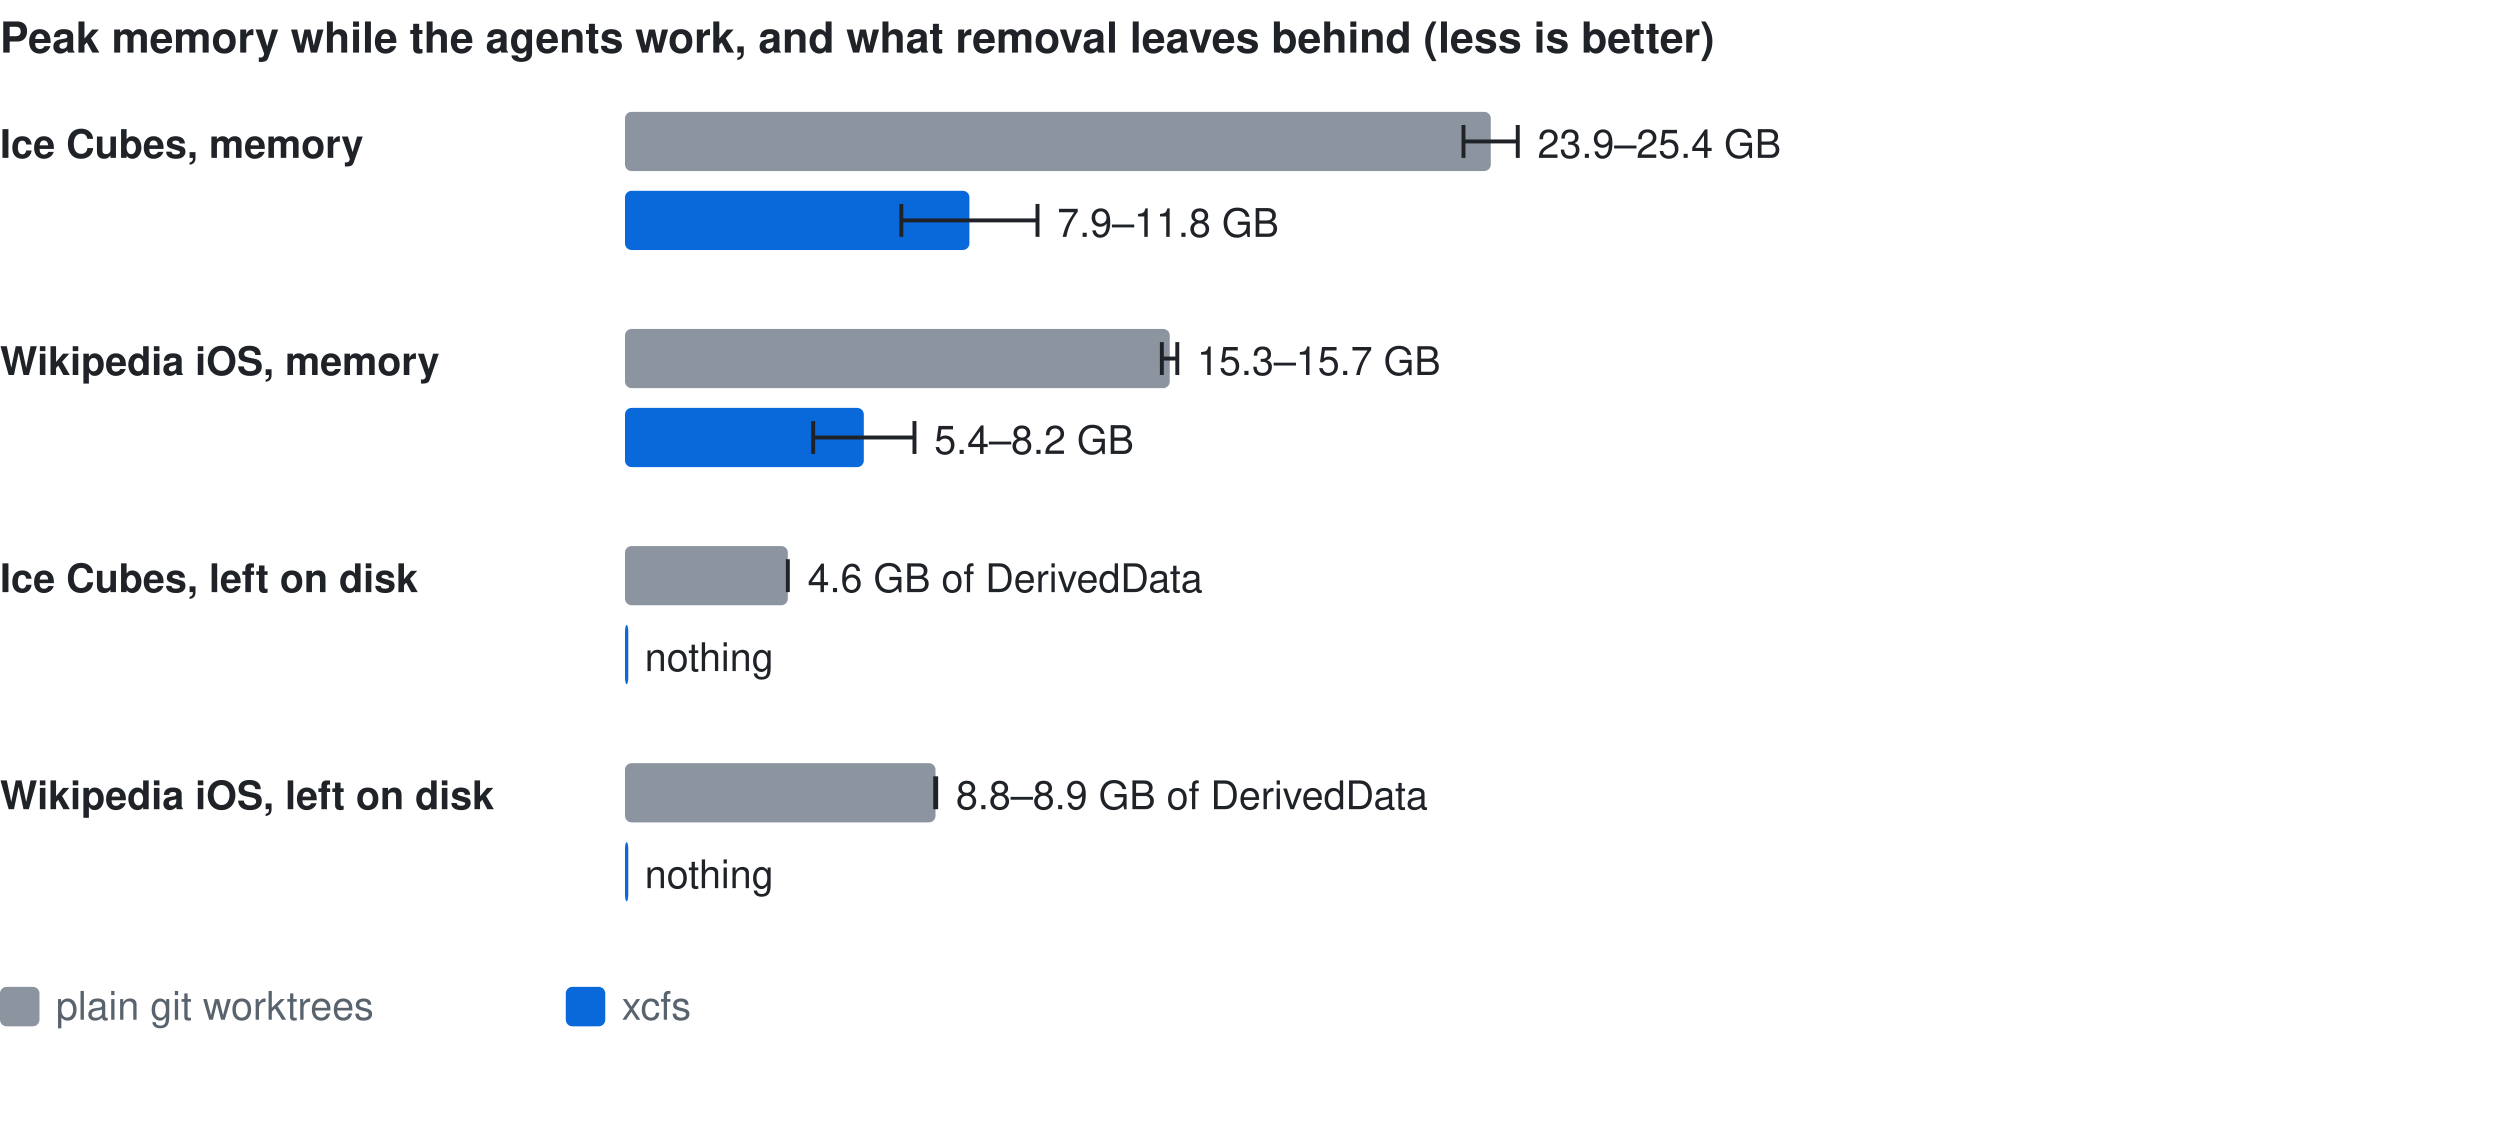
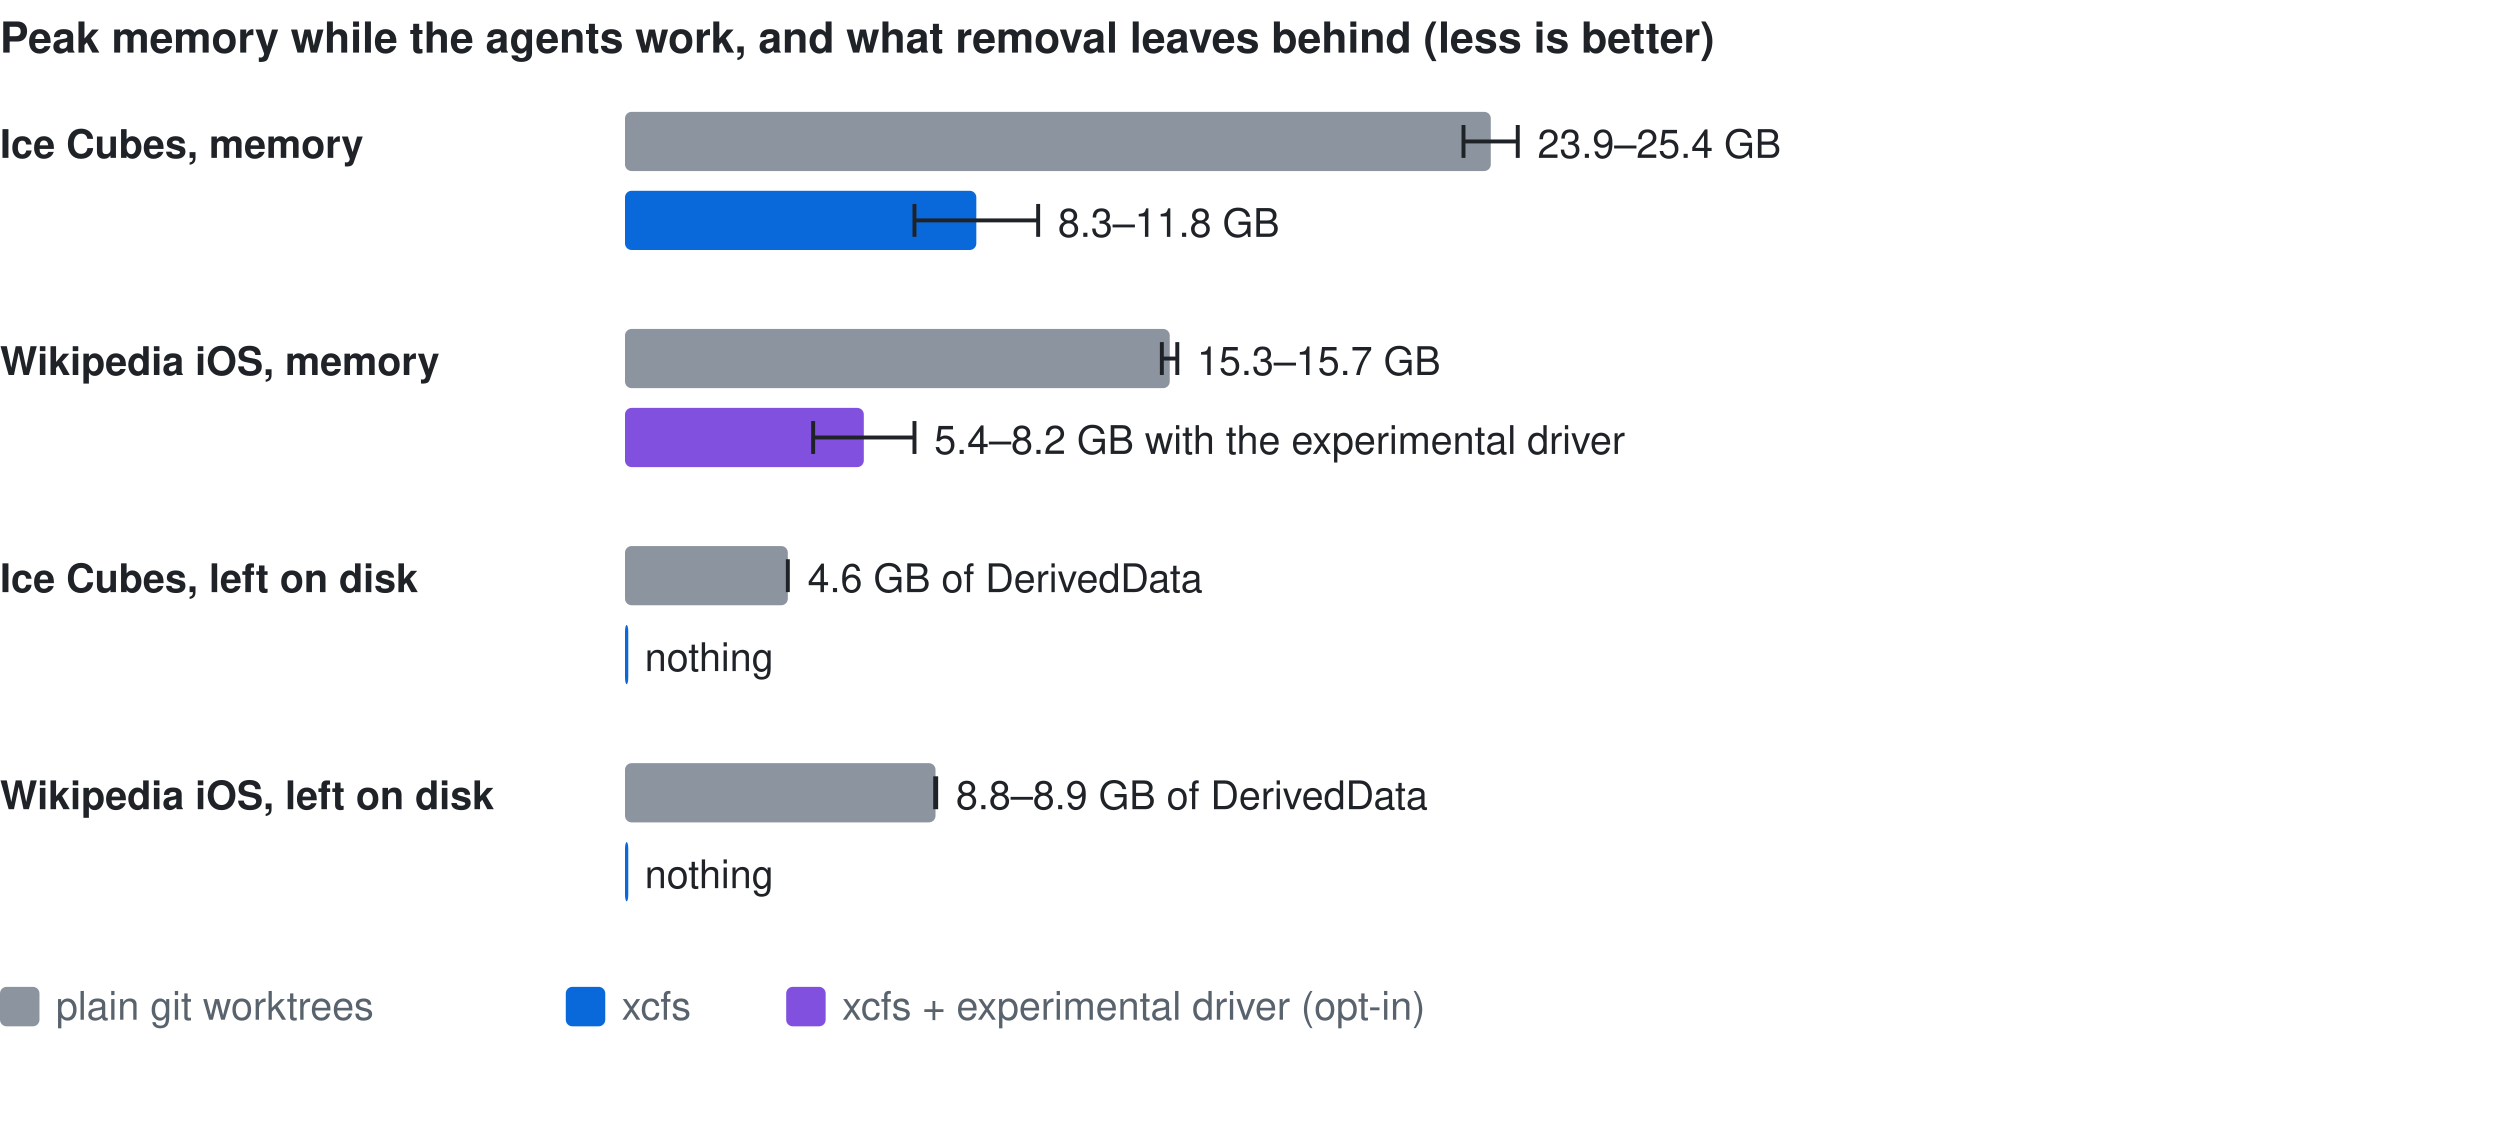
<svg xmlns="http://www.w3.org/2000/svg" width="760" height="342" viewBox="0 0 760 342" font-family="-apple-system, BlinkMacSystemFont, 'Segoe UI', Helvetica, Arial, sans-serif" font-size="12">
  <text x="0" y="16" fill="#1f2328" font-size="13" font-weight="600">Peak memory while the agents work, and what removal leaves behind (less is better)</text>
  <text x="0" y="48" fill="#1f2328" font-weight="600">Ice Cubes, memory</text>
  <rect x="190.0" y="34" width="263.2" height="18" rx="2" fill="#8c959f" />
  <path d="M444.9 43.0 H461.4 M444.9 38.0 V48.0 M461.4 38.0 V48.0" stroke="#1f2328" stroke-width="1.2" fill="none" />
  <text x="467.4" y="48" fill="#1f2328">23.9–25.4 GB</text>
-   <rect x="190.0" y="58" width="104.7" height="18" rx="2" fill="#0969da" />
-   <path d="M274.0 67.0 H315.4 M274.0 62.0 V72.0 M315.4 62.0 V72.0" stroke="#1f2328" stroke-width="1.2" fill="none" />
-   <text x="321.4" y="72" fill="#1f2328">7.9–11.8 GB</text>
+   <rect x="190.0" y="58" width="106.8" height="18" rx="2" fill="#0969da" />
+   <path d="M278.0 67.0 H315.6 M278.0 62.0 V72.0 M315.6 62.0 V72.0" stroke="#1f2328" stroke-width="1.2" fill="none" />
+   <text x="321.6" y="72" fill="#1f2328">8.3–11.8 GB</text>
  <text x="0" y="114" fill="#1f2328" font-weight="600">Wikipedia iOS, memory</text>
  <rect x="190.0" y="100" width="165.6" height="18" rx="2" fill="#8c959f" />
  <path d="M353.2 109.0 H357.9 M353.2 104.0 V114.0 M357.9 104.0 V114.0" stroke="#1f2328" stroke-width="1.2" fill="none" />
  <text x="363.9" y="114" fill="#1f2328">15.3–15.7 GB</text>
-   <rect x="190.0" y="124" width="72.6" height="18" rx="2" fill="#0969da" />
+   <rect x="190.0" y="124" width="72.6" height="18" rx="2" fill="#8250df" />
  <path d="M247.2 133.0 H278.0 M247.2 128.0 V138.0 M278.0 128.0 V138.0" stroke="#1f2328" stroke-width="1.2" fill="none" />
-   <text x="284.0" y="138" fill="#1f2328">5.4–8.2 GB</text>
+   <text x="284.0" y="138" fill="#1f2328">5.4–8.2 GB with the experimental driver</text>
  <text x="0" y="180" fill="#1f2328" font-weight="600">Ice Cubes, left on disk</text>
  <rect x="190.0" y="166" width="49.5" height="18" rx="2" fill="#8c959f" />
  <path d="M239.5 175.0 H239.5 M239.5 170.0 V180.0 M239.5 170.0 V180.0" stroke="#1f2328" stroke-width="1.2" fill="none" />
  <text x="245.5" y="180" fill="#1f2328">4.6 GB of DerivedData</text>
  <rect x="190.0" y="190" width="1.0" height="18" rx="2" fill="#0969da" />
  <text x="196.0" y="204" fill="#1f2328">nothing</text>
  <text x="0" y="246" fill="#1f2328" font-weight="600">Wikipedia iOS, left on disk</text>
  <rect x="190.0" y="232" width="94.4" height="18" rx="2" fill="#8c959f" />
  <path d="M284.3 241.0 H284.6 M284.3 236.0 V246.0 M284.6 236.0 V246.0" stroke="#1f2328" stroke-width="1.2" fill="none" />
  <text x="290.6" y="246" fill="#1f2328">8.8–8.9 GB of DerivedData</text>
  <rect x="190.0" y="256" width="1.0" height="18" rx="2" fill="#0969da" />
  <text x="196.0" y="270" fill="#1f2328">nothing</text>
  <rect x="0" y="300" width="12" height="12" rx="2" fill="#8c959f" />
  <text x="17" y="310" fill="#59636e">plain git worktrees</text>
  <rect x="172" y="300" width="12" height="12" rx="2" fill="#0969da" />
  <text x="189" y="310" fill="#59636e">xcfs</text>
+   <rect x="239" y="300" width="12" height="12" rx="2" fill="#8250df" />
+   <text x="256" y="310" fill="#59636e">xcfs + experimental driver (opt-in)</text>
</svg>
